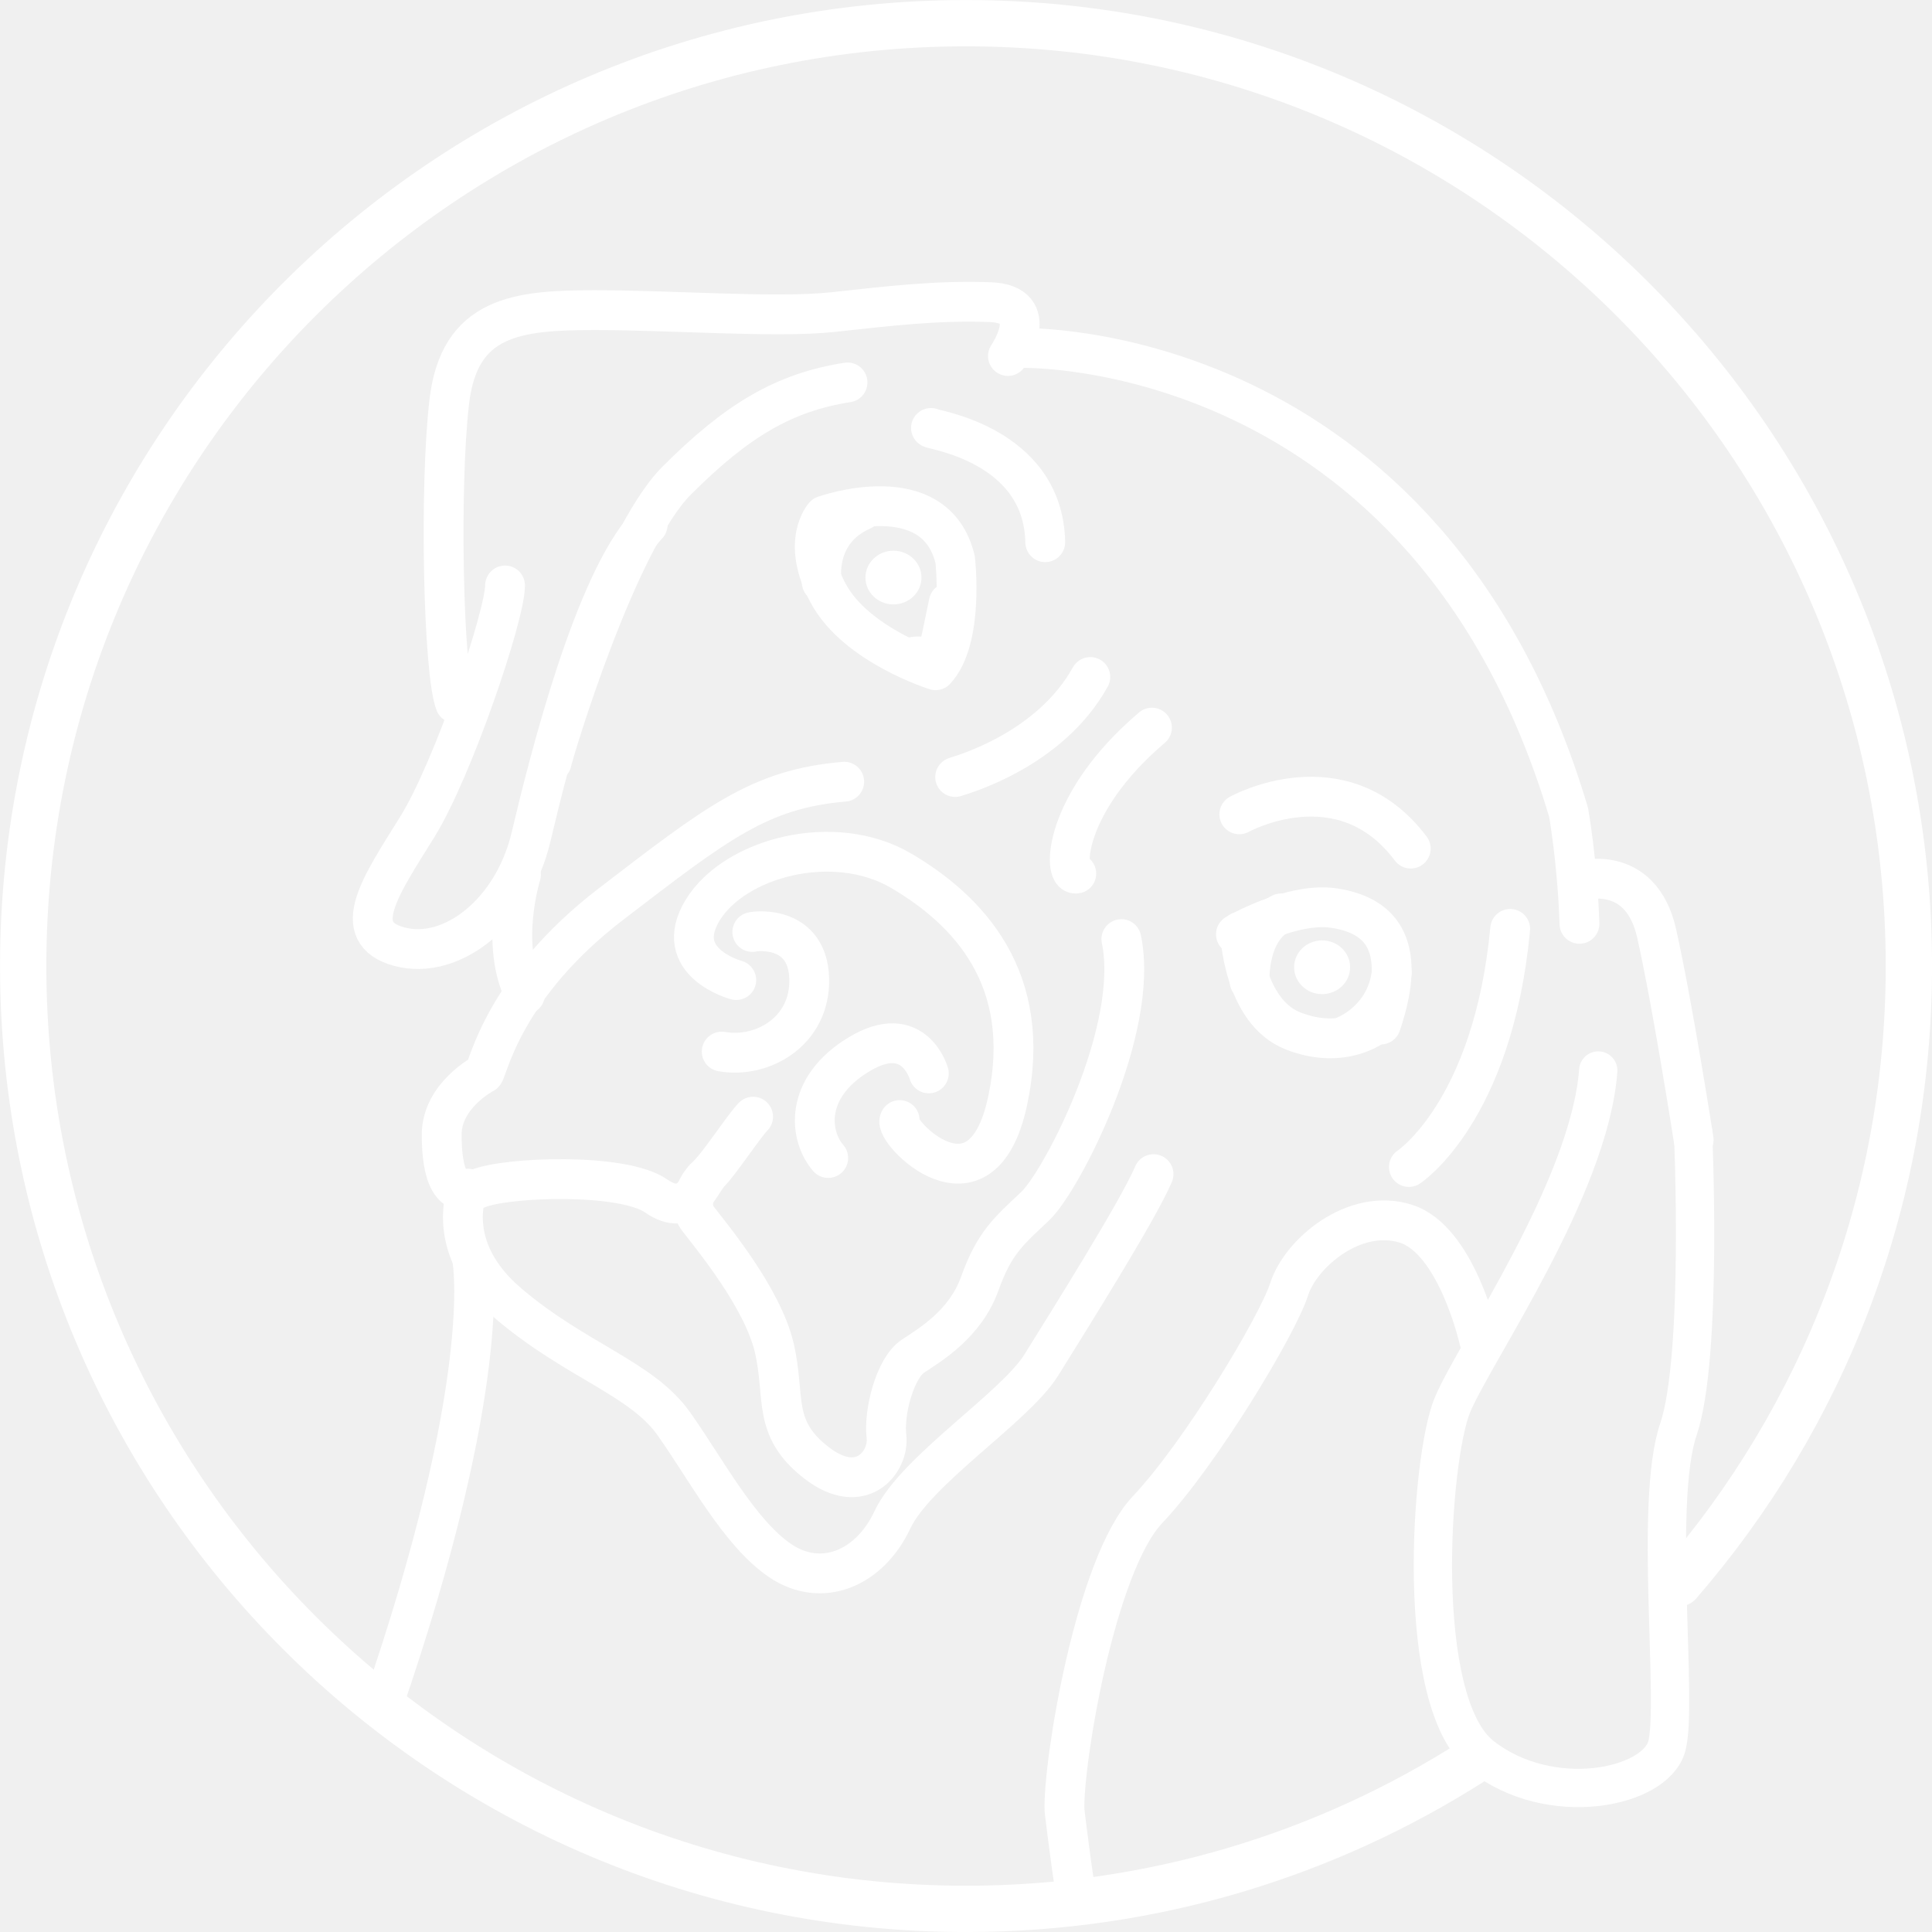
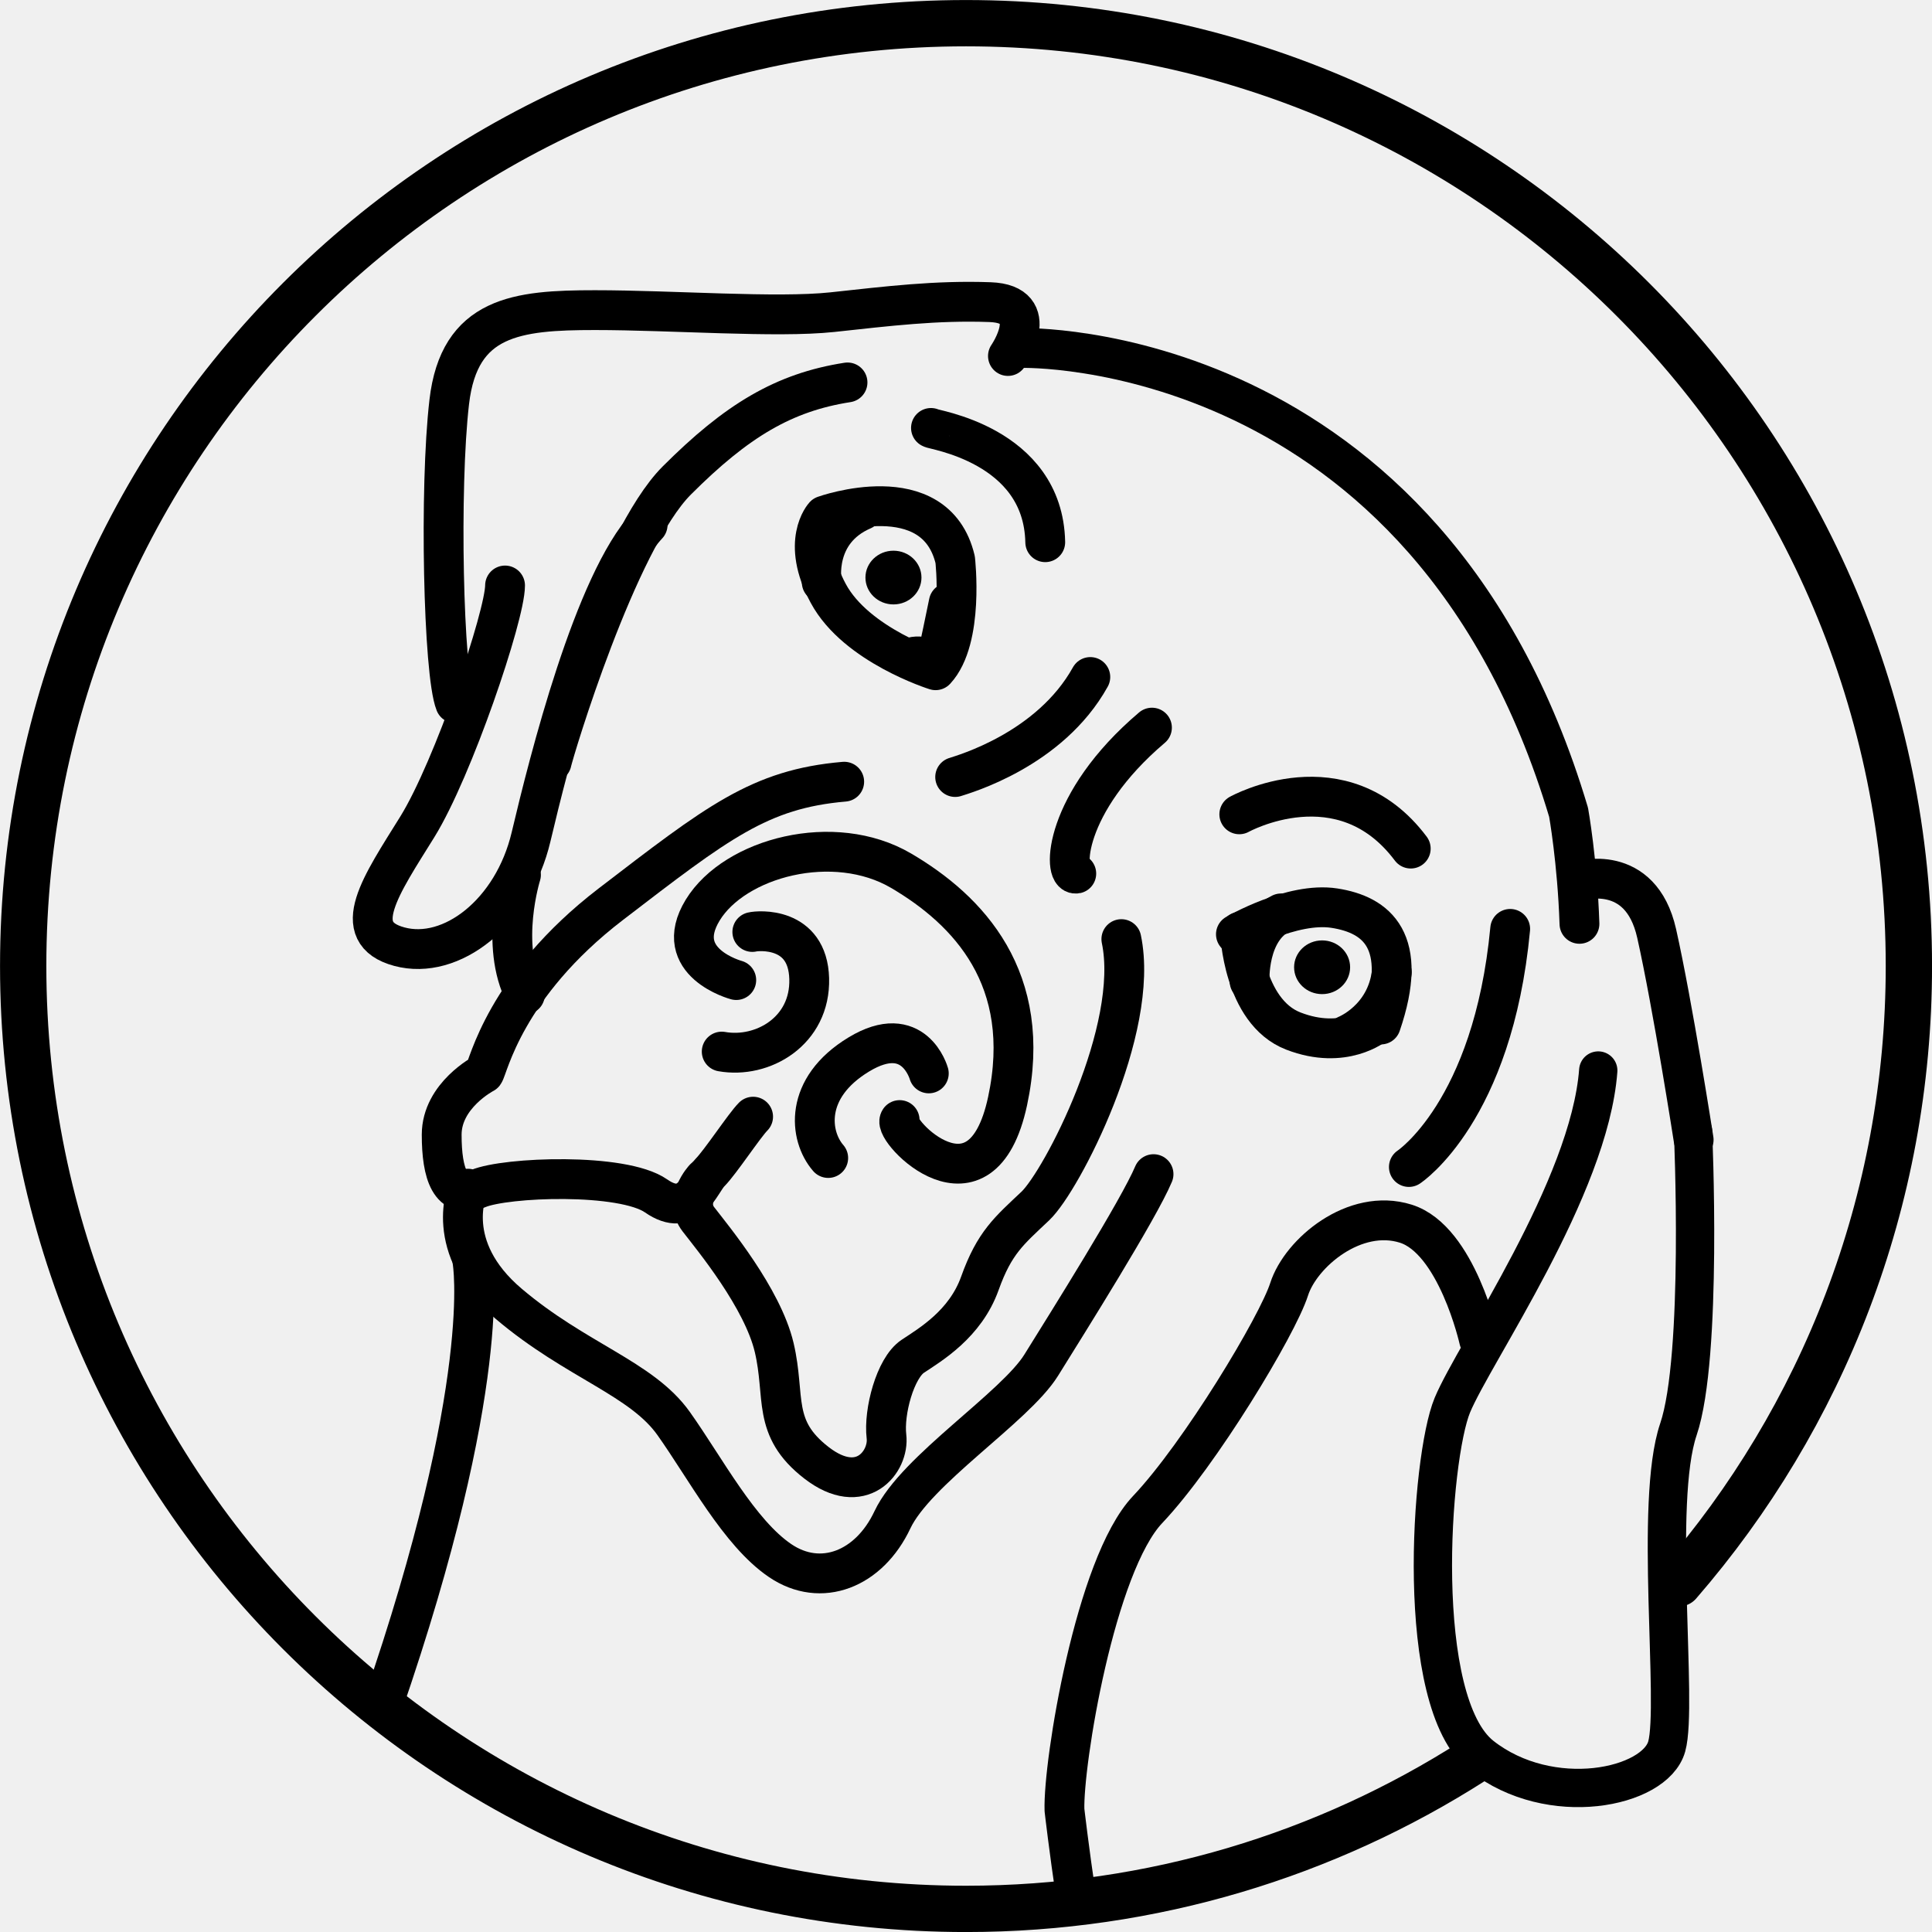
<svg xmlns="http://www.w3.org/2000/svg" id="Layer_2" data-name="Layer 2" viewBox="0 0 268.31 268.31">
  <defs>
    <style>
      .cls-1 {
-         fill: #fff;
+         fill: currentColor;
      }

      .cls-2 {
        stroke-width: 6.43px;
      }

      .cls-2, .cls-3, .cls-4 {
        fill: none;
-         stroke: #fff;
+         stroke: currentColor;
        stroke-linecap: round;
        stroke-linejoin: round;
      }

      .cls-3 {
        stroke-width: 5.32px;
      }

      .cls-4 {
        stroke-width: 5.53px;
      }
    </style>
  </defs>
  <g id="Layer_1-2" data-name="Layer 1">
    <g>
      <path class="cls-4" d="m139.98,49.44s4.99-7.21-2.49-7.48-14.13.55-21.89,1.39c-7.76.83-22.17-.28-32.98-.28s-18.85.83-20.23,12.75c-1.39,11.92-.83,37.69.83,41.85" />
      <path class="cls-4" d="m70.14,81.31c0,4.16-7.21,25.5-12.19,33.53-4.99,8.04-9.7,14.69-2.49,16.63,7.21,1.94,15.8-4.71,18.29-15.24s8.71-35.3,16.19-43.34" />
      <path class="cls-4" d="m76.61,105.84c.28-1.39,9.07-30.81,17.39-39.12,8.31-8.31,14.84-12.23,23.7-13.61" />
      <path class="cls-3" d="m221.96,148.67c-1.22,16.3-17.22,39.16-20.26,46.47-3.04,7.31-5.47,41.22,4.05,48.71,9.52,7.49,24.1,4.5,25.72-1.31,1.62-5.81-1.82-33.91,1.62-44.03,3.44-10.12,2.03-41.41,2.03-41.41" />
      <path class="cls-4" d="m141.92,48.33s56.24-1.48,75.92,64.48c0,0,1.22,6.78,1.51,15.49" />
      <path class="cls-4" d="m72.35,121.49s-3.05,9.7.55,16.63" />
      <path class="cls-4" d="m114.48,71.61s15.4-5.53,18.17,6.11c0,0,1.28,11.04-2.72,15.36,0,0-11.02-3.45-14.9-10.66-3.88-7.21-.55-10.81-.55-10.81Z" />
      <path class="cls-4" d="m114.12,80.86s-1.2-7.03,5.68-10.02" />
      <path class="cls-4" d="m126.67,91.26c3.83-.96,2.4,5.47,5.09-7.56" />
      <ellipse class="cls-1" cx="183.61" cy="134.33" rx="3.89" ry="3.73" />
      <ellipse class="cls-1" cx="124.08" cy="80.21" rx="3.89" ry="3.73" />
      <path class="cls-4" d="m117.24,108.56c-11.75,1.01-17.62,5.67-32.41,17.01-14.79,11.34-17.01,22.69-17.62,23.5,0,0-5.87,3.04-5.87,8.51s1.22,9.11,5.06,7.49c3.85-1.62,20.05-2.23,24.71,1.01,4.66,3.24,6.08-1.82,7.49-3.24,1.42-1.42,4.78-6.55,5.99-7.76" />
      <path class="cls-4" d="m97.8,163.66s-2.84,3.04-.81,5.67c2.03,2.63,8.91,10.94,10.53,17.82,1.62,6.89-.41,11.14,5.87,16,6.28,4.86,10.13-.2,9.72-3.65-.41-3.44,1.22-9.52,3.65-11.14,2.43-1.62,7.29-4.46,9.32-10.13,2.03-5.67,4.05-7.29,7.7-10.74s14.58-24.51,11.95-37.07" />
      <path class="cls-4" d="m102.25,136.11s-9.11-2.43-4.66-9.72c4.46-7.29,18.23-10.94,27.55-5.47,9.32,5.47,18.43,14.99,14.79,32-3.65,17.01-16,4.05-14.99,2.63" />
      <path class="cls-4" d="m104.48,129.43c.81-.2,7.7-.81,7.9,6.48.2,7.29-6.48,11.14-12.15,10.13" />
      <path class="cls-4" d="m128.99,149.07s-2.03-7.29-9.72-2.63c-7.7,4.66-6.89,11.34-4.25,14.38" />
      <path class="cls-4" d="m64.99,165.08s-3.65,8.1,5.67,16c9.32,7.9,18.43,10.33,22.89,16.61,4.46,6.28,9.11,15.19,14.79,19.04,5.67,3.85,12.36,1.22,15.6-5.67,3.24-6.89,17.01-15.6,20.66-21.47,3.65-5.87,13.57-21.67,15.6-26.53" />
      <path class="cls-4" d="m171.64,129.75s7.78-4.54,13.67-3.63c5.89.91,10.44,4.54,6.46,16.16" />
      <path class="cls-4" d="m219.33,122.34s8.51-2.63,10.74,7.29c2.23,9.93,5.14,28.66,5.14,28.66" />
      <path class="cls-4" d="m172.21,129.39s.38,11.08,7.41,13.8c7.03,2.72,11.39-.91,11.39-.91" />
      <path class="cls-4" d="m173.54,136.29s-.38-7.08,4.37-9.44" />
      <path class="cls-4" d="m187.02,143.74s5.51-2.18,6.27-8.72" />
      <path class="cls-4" d="m65.61,175.14s3.04,16.76-12.55,61.94" />
      <path class="cls-4" d="m132.65,107.91c1.13-.38,13.14-3.75,18.77-13.89" />
      <path class="cls-4" d="m149.47,121.32c-1.88.38-1.88-9.76,10.51-20.27" />
      <path class="cls-4" d="m195.66,162.07s11.68-7.68,14.07-33.07" />
      <path class="cls-4" d="m129.29,59.43c-.1.23,15.6,2.2,15.87,15.87" />
      <path class="cls-4" d="m172.11,113.09s14.28-7.94,23.81,4.76" />
      <path class="cls-2" d="m204.56,244.58c-20.33,12.99-44.49,20.52-70.4,20.52C61.84,265.1,3.22,206.47,3.22,134.16S61.84,3.22,134.16,3.22s130.94,58.62,130.94,130.94c0,32.79-12.05,62.76-31.97,85.73" />
      <path class="cls-4" d="m205.41,186.07s-3.09-13.9-10.18-16.13c-7.09-2.23-14.58,4.05-16.2,9.11-1.62,5.06-12.36,22.89-19.65,30.59s-11.75,35.24-11.55,41.73c0,0,.61,5.32,1.65,12.33" />
    </g>
  </g>
</svg>
